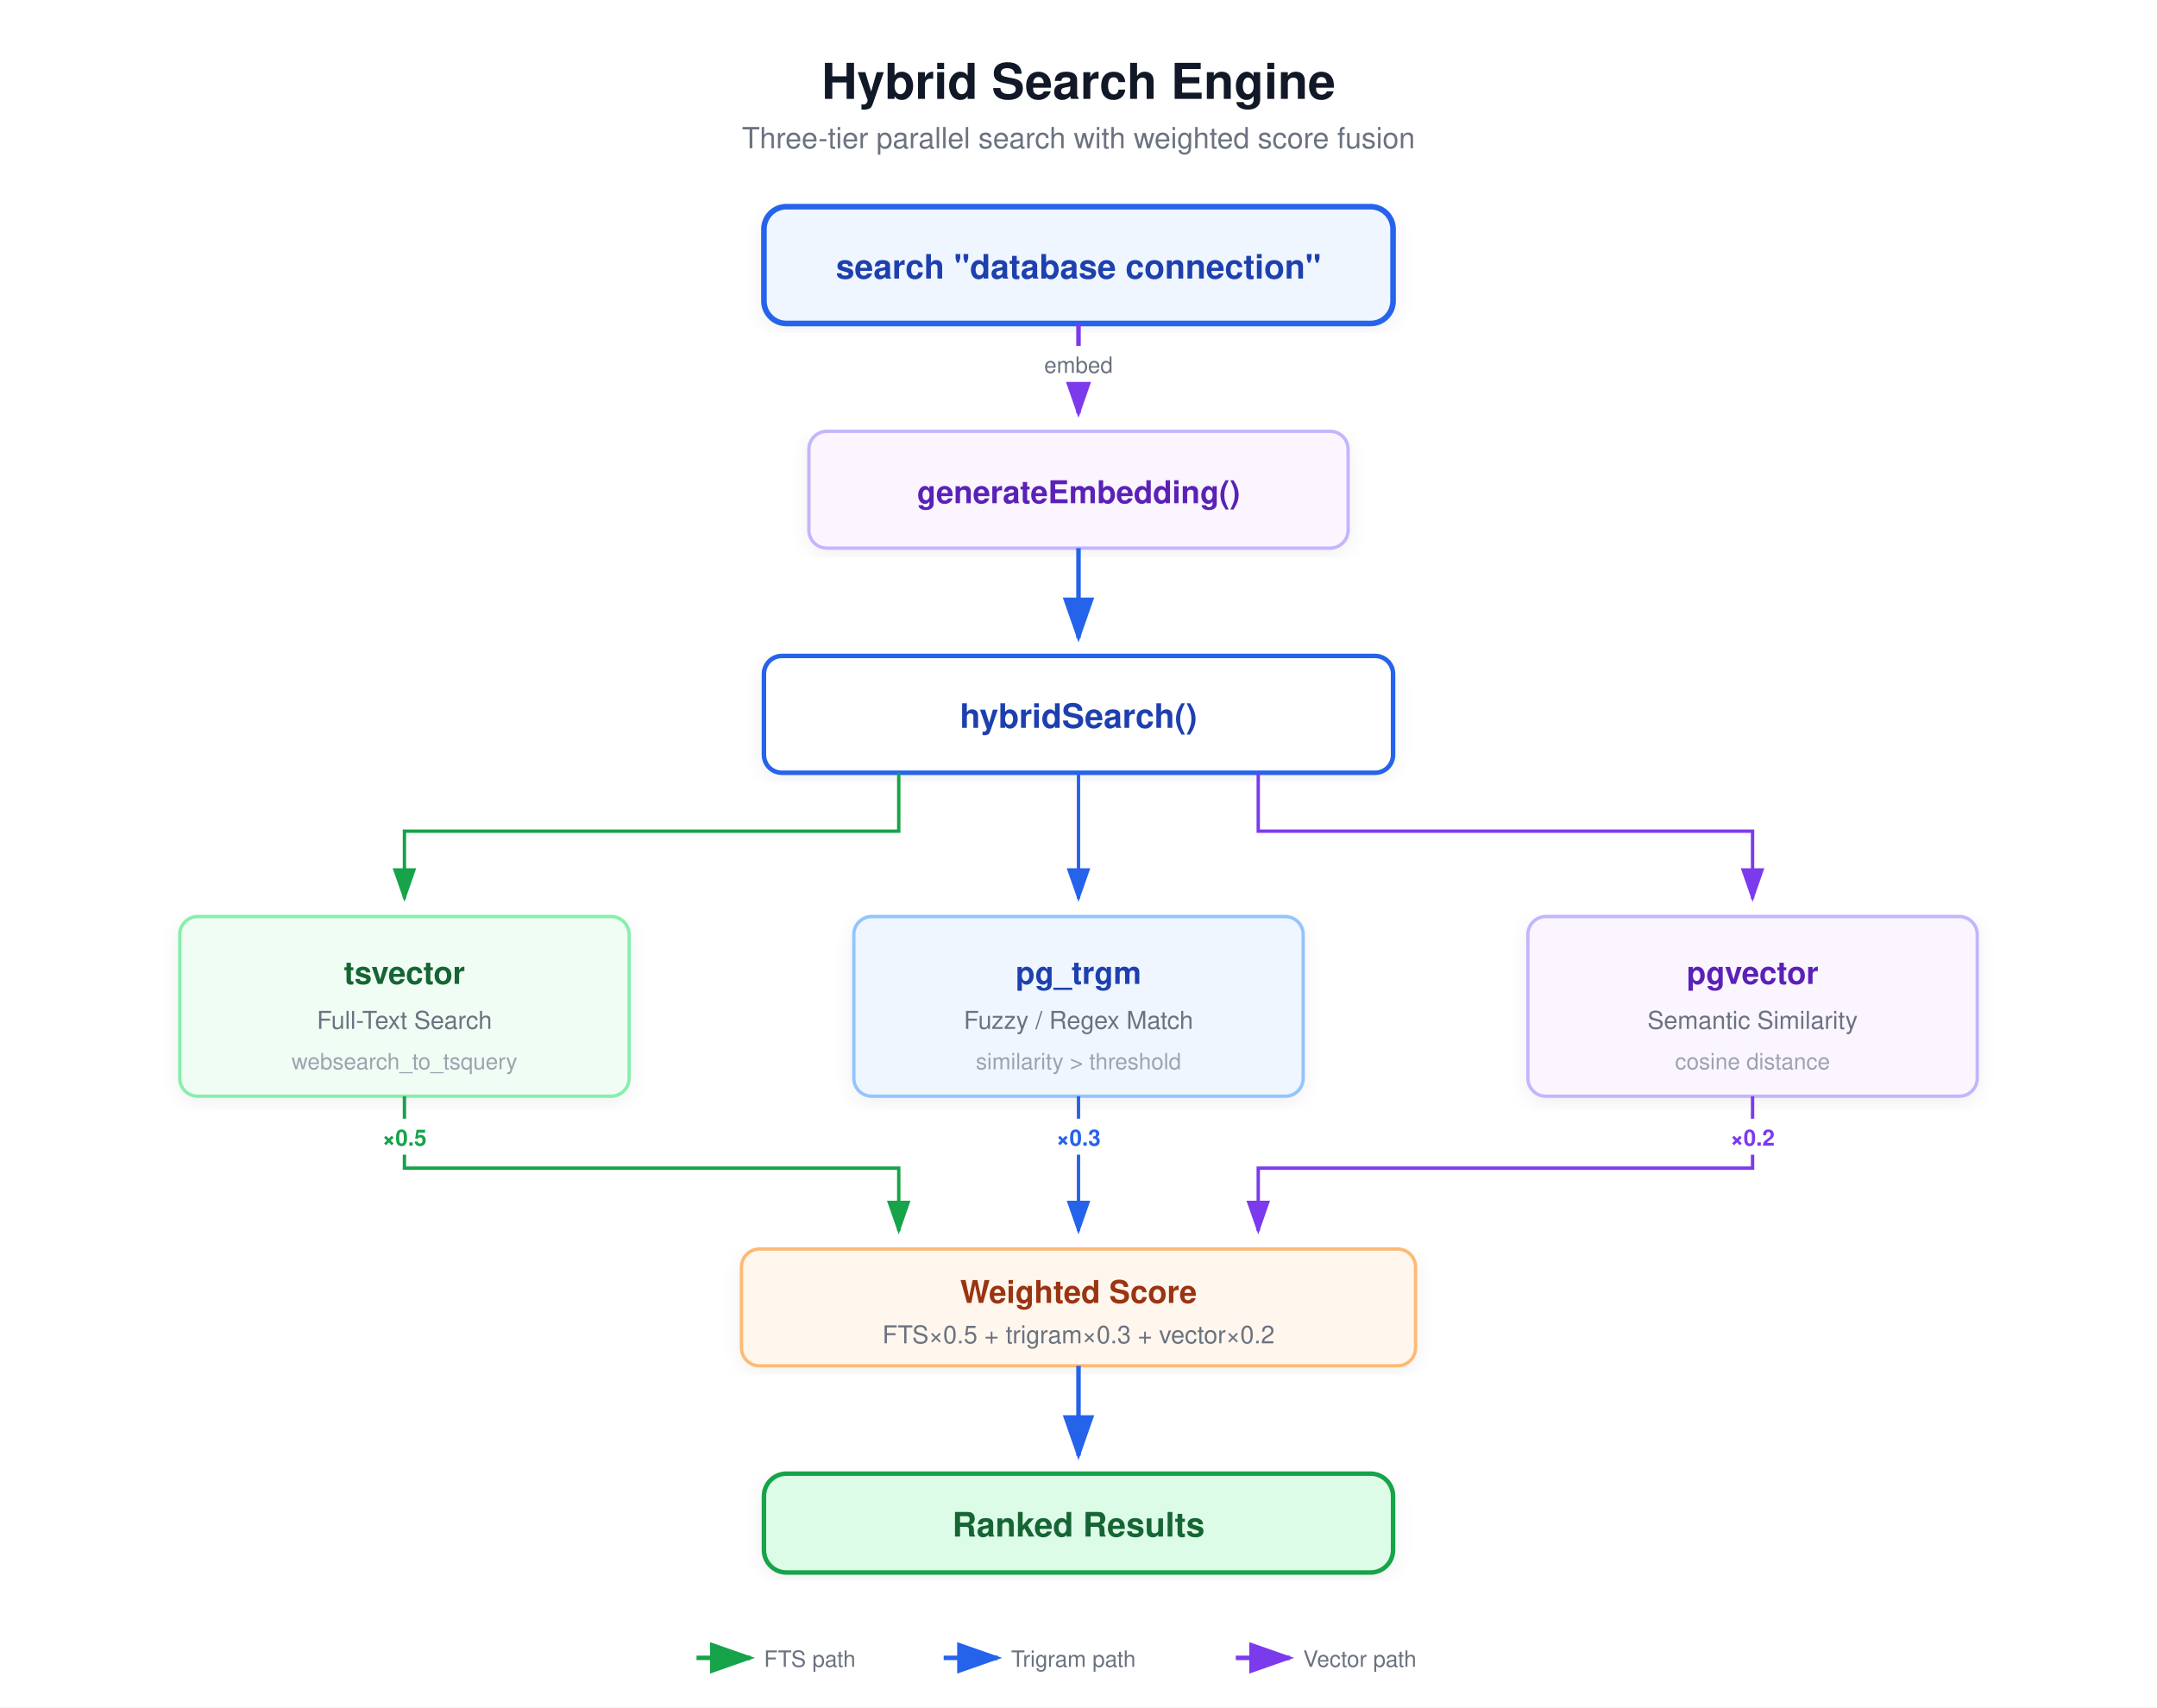
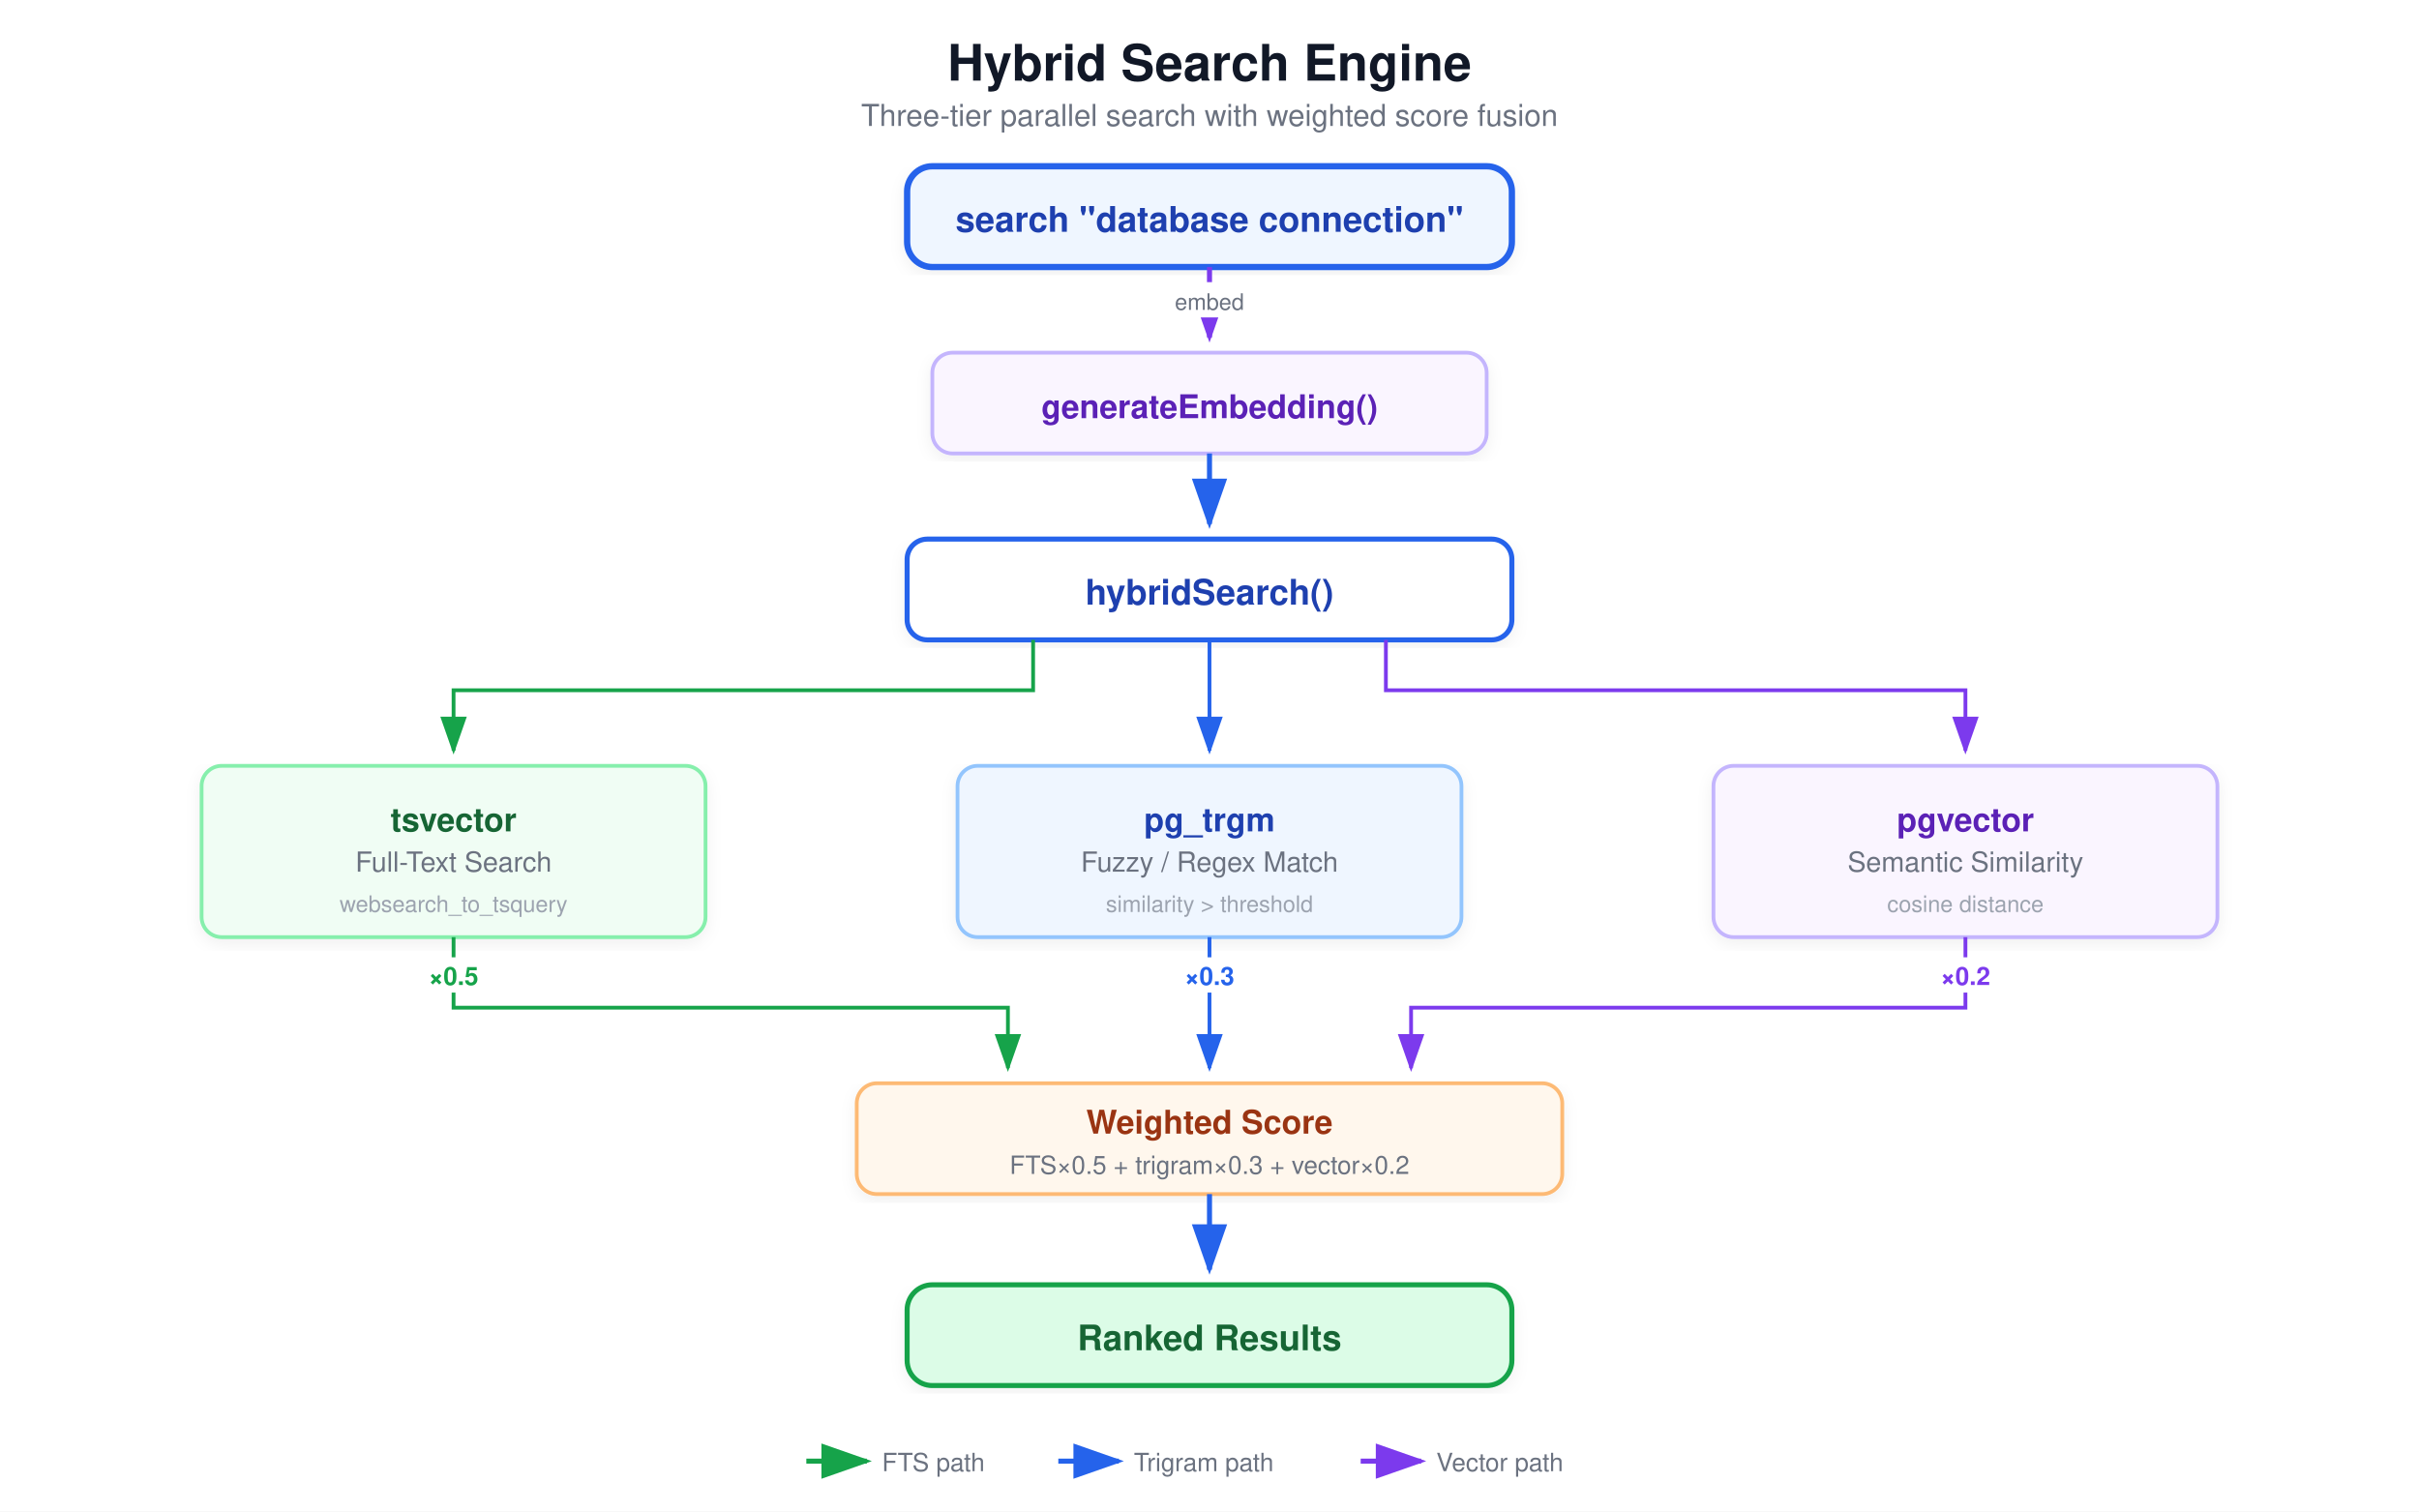
- <svg xmlns="http://www.w3.org/2000/svg" viewBox="0 0 960 760" width="960" height="760">
+ <svg xmlns="http://www.w3.org/2000/svg" viewBox="0 0 960 600" width="960" height="600">
  <style>
    text { font-family: 'Helvetica Neue', Helvetica, Arial, 'PingFang SC', 'Microsoft YaHei', sans-serif; }
  </style>
  <defs>
    <marker id="arrow-blue" markerWidth="10" markerHeight="7" refX="9" refY="3.5" orient="auto">
      <polygon points="0 0, 10 3.5, 0 7" fill="#2563eb" />
    </marker>
    <marker id="arrow-green" markerWidth="10" markerHeight="7" refX="9" refY="3.5" orient="auto">
      <polygon points="0 0, 10 3.5, 0 7" fill="#16a34a" />
    </marker>
    <marker id="arrow-purple" markerWidth="10" markerHeight="7" refX="9" refY="3.5" orient="auto">
      <polygon points="0 0, 10 3.5, 0 7" fill="#7c3aed" />
    </marker>
    <filter id="shadow" x="-4%" y="-4%" width="108%" height="112%">
-       <feDropShadow dx="0" dy="2" stdDeviation="4" flood-color="#000000" flood-opacity="0.06" />
+       <feDropShadow dx="0" dy="2" stdDeviation="3" flood-color="#000000" flood-opacity="0.06" />
    </filter>
  </defs>
-   <rect width="960" height="760" fill="#ffffff" />
-   <text x="480" y="44" text-anchor="middle" font-size="22" font-weight="700" fill="#111827">Hybrid Search Engine</text>
-   <text x="480" y="66" text-anchor="middle" font-size="13" fill="#6b7280">Three-tier parallel search with weighted score fusion</text>
-   <rect x="340" y="92" width="280" height="52" rx="10" ry="10" fill="#eff6ff" stroke="#2563eb" stroke-width="2.5" filter="url(#shadow)" />
-   <text x="480" y="124" text-anchor="middle" font-size="15" font-weight="600" fill="#1e40af">search "database connection"</text>
-   <line x1="480" y1="144" x2="480" y2="184" stroke="#7c3aed" stroke-width="2" marker-end="url(#arrow-purple)" />
-   <rect x="453" y="154" width="54" height="16" rx="3" fill="#ffffff" />
-   <text x="480" y="166" text-anchor="middle" font-size="10" fill="#6b7280">embed</text>
-   <rect x="360" y="192" width="240" height="52" rx="8" ry="8" fill="#faf5ff" stroke="#c4b5fd" stroke-width="1.5" filter="url(#shadow)" />
-   <text x="480" y="224" text-anchor="middle" font-size="14" font-weight="600" fill="#5b21b6">generateEmbedding()</text>
-   <line x1="480" y1="244" x2="480" y2="284" stroke="#2563eb" stroke-width="2" marker-end="url(#arrow-blue)" />
-   <rect x="340" y="292" width="280" height="52" rx="8" ry="8" fill="#ffffff" stroke="#2563eb" stroke-width="2" filter="url(#shadow)" />
-   <text x="480" y="324" text-anchor="middle" font-size="15" font-weight="600" fill="#1e40af">hybridSearch()</text>
-   <path d="M 400,344 L 400,370 L 180,370 L 180,400" stroke="#16a34a" stroke-width="1.5" fill="none" marker-end="url(#arrow-green)" />
-   <line x1="480" y1="344" x2="480" y2="400" stroke="#2563eb" stroke-width="1.5" marker-end="url(#arrow-blue)" />
-   <path d="M 560,344 L 560,370 L 780,370 L 780,400" stroke="#7c3aed" stroke-width="1.5" fill="none" marker-end="url(#arrow-purple)" />
-   <rect x="80" y="408" width="200" height="80" rx="8" ry="8" fill="#f0fdf4" stroke="#86efac" stroke-width="1.5" filter="url(#shadow)" />
-   <text x="180" y="438" text-anchor="middle" font-size="14" font-weight="600" fill="#166534">tsvector</text>
-   <text x="180" y="458" text-anchor="middle" font-size="11" fill="#6b7280">Full-Text Search</text>
-   <text x="180" y="476" text-anchor="middle" font-size="10" fill="#9ca3af">websearch_to_tsquery</text>
-   <rect x="380" y="408" width="200" height="80" rx="8" ry="8" fill="#eff6ff" stroke="#93c5fd" stroke-width="1.5" filter="url(#shadow)" />
-   <text x="480" y="438" text-anchor="middle" font-size="14" font-weight="600" fill="#1e40af">pg_trgm</text>
-   <text x="480" y="458" text-anchor="middle" font-size="11" fill="#6b7280">Fuzzy / Regex Match</text>
-   <text x="480" y="476" text-anchor="middle" font-size="10" fill="#9ca3af">similarity &gt; threshold</text>
-   <rect x="680" y="408" width="200" height="80" rx="8" ry="8" fill="#faf5ff" stroke="#c4b5fd" stroke-width="1.5" filter="url(#shadow)" />
-   <text x="780" y="438" text-anchor="middle" font-size="14" font-weight="600" fill="#5b21b6">pgvector</text>
-   <text x="780" y="458" text-anchor="middle" font-size="11" fill="#6b7280">Semantic Similarity</text>
-   <text x="780" y="476" text-anchor="middle" font-size="10" fill="#9ca3af">cosine distance</text>
-   <path d="M 180,488 L 180,520 L 400,520 L 400,548" stroke="#16a34a" stroke-width="1.5" fill="none" marker-end="url(#arrow-green)" />
-   <path d="M 480,488 L 480,548" stroke="#2563eb" stroke-width="1.5" fill="none" marker-end="url(#arrow-blue)" />
-   <path d="M 780,488 L 780,520 L 560,520 L 560,548" stroke="#7c3aed" stroke-width="1.5" fill="none" marker-end="url(#arrow-purple)" />
-   <rect x="155" y="498" width="50" height="16" rx="3" fill="#ffffff" />
-   <text x="180" y="510" text-anchor="middle" font-size="10" font-weight="600" fill="#16a34a">×0.5</text>
-   <rect x="455" y="498" width="50" height="16" rx="3" fill="#ffffff" />
-   <text x="480" y="510" text-anchor="middle" font-size="10" font-weight="600" fill="#2563eb">×0.3</text>
-   <rect x="755" y="498" width="50" height="16" rx="3" fill="#ffffff" />
-   <text x="780" y="510" text-anchor="middle" font-size="10" font-weight="600" fill="#7c3aed">×0.2</text>
-   <rect x="330" y="556" width="300" height="52" rx="8" ry="8" fill="#fff7ed" stroke="#fdba74" stroke-width="1.5" filter="url(#shadow)" />
-   <text x="480" y="580" text-anchor="middle" font-size="14" font-weight="600" fill="#9a3412">Weighted Score</text>
-   <text x="480" y="598" text-anchor="middle" font-size="11" fill="#6b7280">FTS×0.5 + trigram×0.3 + vector×0.2</text>
-   <line x1="480" y1="608" x2="480" y2="648" stroke="#2563eb" stroke-width="2" marker-end="url(#arrow-blue)" />
-   <rect x="340" y="656" width="280" height="44" rx="10" ry="10" fill="#dcfce7" stroke="#16a34a" stroke-width="2" filter="url(#shadow)" />
-   <text x="480" y="684" text-anchor="middle" font-size="15" font-weight="600" fill="#166534">Ranked Results</text>
-   <g transform="translate(310, 738)">
+   <rect width="960" height="600" fill="#ffffff" />
+   <text x="480" y="32" text-anchor="middle" font-size="20" font-weight="700" fill="#111827">Hybrid Search Engine</text>
+   <text x="480" y="50" text-anchor="middle" font-size="12" fill="#6b7280">Three-tier parallel search with weighted score fusion</text>
+   <rect x="360" y="66" width="240" height="40" rx="10" ry="10" fill="#eff6ff" stroke="#2563eb" stroke-width="2.5" filter="url(#shadow)" />
+   <text x="480" y="92" text-anchor="middle" font-size="14" font-weight="600" fill="#1e40af">search "database connection"</text>
+   <line x1="480" y1="106" x2="480" y2="134" stroke="#7c3aed" stroke-width="2" marker-end="url(#arrow-purple)" />
+   <rect x="456" y="112" width="48" height="14" rx="3" fill="#ffffff" />
+   <text x="480" y="123" text-anchor="middle" font-size="9" fill="#6b7280">embed</text>
+   <rect x="370" y="140" width="220" height="40" rx="8" ry="8" fill="#faf5ff" stroke="#c4b5fd" stroke-width="1.5" filter="url(#shadow)" />
+   <text x="480" y="166" text-anchor="middle" font-size="13" font-weight="600" fill="#5b21b6">generateEmbedding()</text>
+   <line x1="480" y1="180" x2="480" y2="208" stroke="#2563eb" stroke-width="2" marker-end="url(#arrow-blue)" />
+   <rect x="360" y="214" width="240" height="40" rx="8" ry="8" fill="#ffffff" stroke="#2563eb" stroke-width="2" filter="url(#shadow)" />
+   <text x="480" y="240" text-anchor="middle" font-size="14" font-weight="600" fill="#1e40af">hybridSearch()</text>
+   <path d="M 410,254 L 410,274 L 180,274 L 180,298" stroke="#16a34a" stroke-width="1.5" fill="none" marker-end="url(#arrow-green)" />
+   <line x1="480" y1="254" x2="480" y2="298" stroke="#2563eb" stroke-width="1.5" marker-end="url(#arrow-blue)" />
+   <path d="M 550,254 L 550,274 L 780,274 L 780,298" stroke="#7c3aed" stroke-width="1.5" fill="none" marker-end="url(#arrow-purple)" />
+   <rect x="80" y="304" width="200" height="68" rx="8" ry="8" fill="#f0fdf4" stroke="#86efac" stroke-width="1.5" filter="url(#shadow)" />
+   <text x="180" y="330" text-anchor="middle" font-size="13" font-weight="600" fill="#166534">tsvector</text>
+   <text x="180" y="346" text-anchor="middle" font-size="11" fill="#6b7280">Full-Text Search</text>
+   <text x="180" y="362" text-anchor="middle" font-size="9" fill="#9ca3af">websearch_to_tsquery</text>
+   <rect x="380" y="304" width="200" height="68" rx="8" ry="8" fill="#eff6ff" stroke="#93c5fd" stroke-width="1.5" filter="url(#shadow)" />
+   <text x="480" y="330" text-anchor="middle" font-size="13" font-weight="600" fill="#1e40af">pg_trgm</text>
+   <text x="480" y="346" text-anchor="middle" font-size="11" fill="#6b7280">Fuzzy / Regex Match</text>
+   <text x="480" y="362" text-anchor="middle" font-size="9" fill="#9ca3af">similarity &gt; threshold</text>
+   <rect x="680" y="304" width="200" height="68" rx="8" ry="8" fill="#faf5ff" stroke="#c4b5fd" stroke-width="1.5" filter="url(#shadow)" />
+   <text x="780" y="330" text-anchor="middle" font-size="13" font-weight="600" fill="#5b21b6">pgvector</text>
+   <text x="780" y="346" text-anchor="middle" font-size="11" fill="#6b7280">Semantic Similarity</text>
+   <text x="780" y="362" text-anchor="middle" font-size="9" fill="#9ca3af">cosine distance</text>
+   <path d="M 180,372 L 180,400 L 400,400 L 400,424" stroke="#16a34a" stroke-width="1.5" fill="none" marker-end="url(#arrow-green)" />
+   <path d="M 480,372 L 480,424" stroke="#2563eb" stroke-width="1.5" fill="none" marker-end="url(#arrow-blue)" />
+   <path d="M 780,372 L 780,400 L 560,400 L 560,424" stroke="#7c3aed" stroke-width="1.5" fill="none" marker-end="url(#arrow-purple)" />
+   <rect x="156" y="380" width="48" height="14" rx="3" fill="#ffffff" />
+   <text x="180" y="391" text-anchor="middle" font-size="10" font-weight="600" fill="#16a34a">×0.5</text>
+   <rect x="456" y="380" width="48" height="14" rx="3" fill="#ffffff" />
+   <text x="480" y="391" text-anchor="middle" font-size="10" font-weight="600" fill="#2563eb">×0.3</text>
+   <rect x="756" y="380" width="48" height="14" rx="3" fill="#ffffff" />
+   <text x="780" y="391" text-anchor="middle" font-size="10" font-weight="600" fill="#7c3aed">×0.2</text>
+   <rect x="340" y="430" width="280" height="44" rx="8" ry="8" fill="#fff7ed" stroke="#fdba74" stroke-width="1.5" filter="url(#shadow)" />
+   <text x="480" y="450" text-anchor="middle" font-size="13" font-weight="600" fill="#9a3412">Weighted Score</text>
+   <text x="480" y="466" text-anchor="middle" font-size="10" fill="#6b7280">FTS×0.5 + trigram×0.3 + vector×0.2</text>
+   <line x1="480" y1="474" x2="480" y2="504" stroke="#2563eb" stroke-width="2" marker-end="url(#arrow-blue)" />
+   <rect x="360" y="510" width="240" height="40" rx="10" ry="10" fill="#dcfce7" stroke="#16a34a" stroke-width="2" filter="url(#shadow)" />
+   <text x="480" y="536" text-anchor="middle" font-size="14" font-weight="600" fill="#166534">Ranked Results</text>
+   <g transform="translate(320, 580)">
    <line x1="0" y1="0" x2="24" y2="0" stroke="#16a34a" stroke-width="2" marker-end="url(#arrow-green)" />
    <text x="30" y="4" font-size="10" fill="#6b7280">FTS path</text>
-     <line x1="110" y1="0" x2="134" y2="0" stroke="#2563eb" stroke-width="2" marker-end="url(#arrow-blue)" />
-     <text x="140" y="4" font-size="10" fill="#6b7280">Trigram path</text>
-     <line x1="240" y1="0" x2="264" y2="0" stroke="#7c3aed" stroke-width="2" marker-end="url(#arrow-purple)" />
-     <text x="270" y="4" font-size="10" fill="#6b7280">Vector path</text>
+     <line x1="100" y1="0" x2="124" y2="0" stroke="#2563eb" stroke-width="2" marker-end="url(#arrow-blue)" />
+     <text x="130" y="4" font-size="10" fill="#6b7280">Trigram path</text>
+     <line x1="220" y1="0" x2="244" y2="0" stroke="#7c3aed" stroke-width="2" marker-end="url(#arrow-purple)" />
+     <text x="250" y="4" font-size="10" fill="#6b7280">Vector path</text>
  </g>
</svg>
